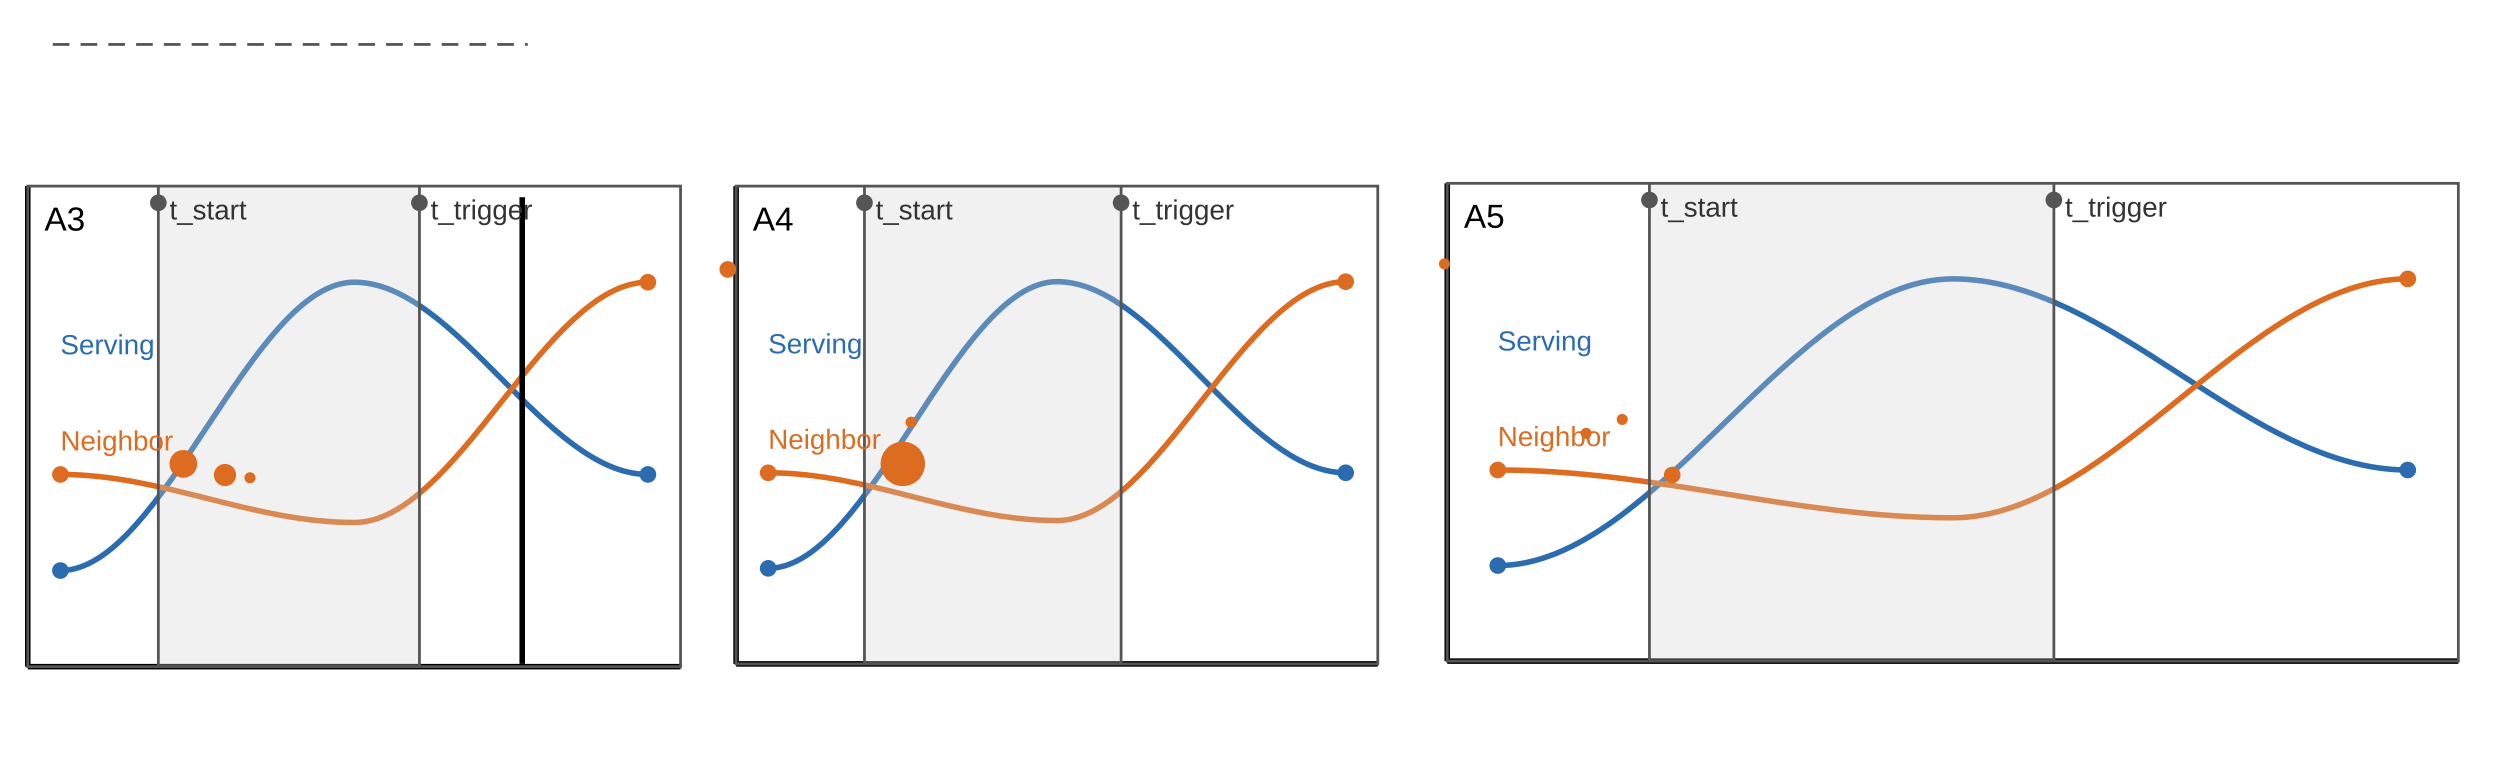
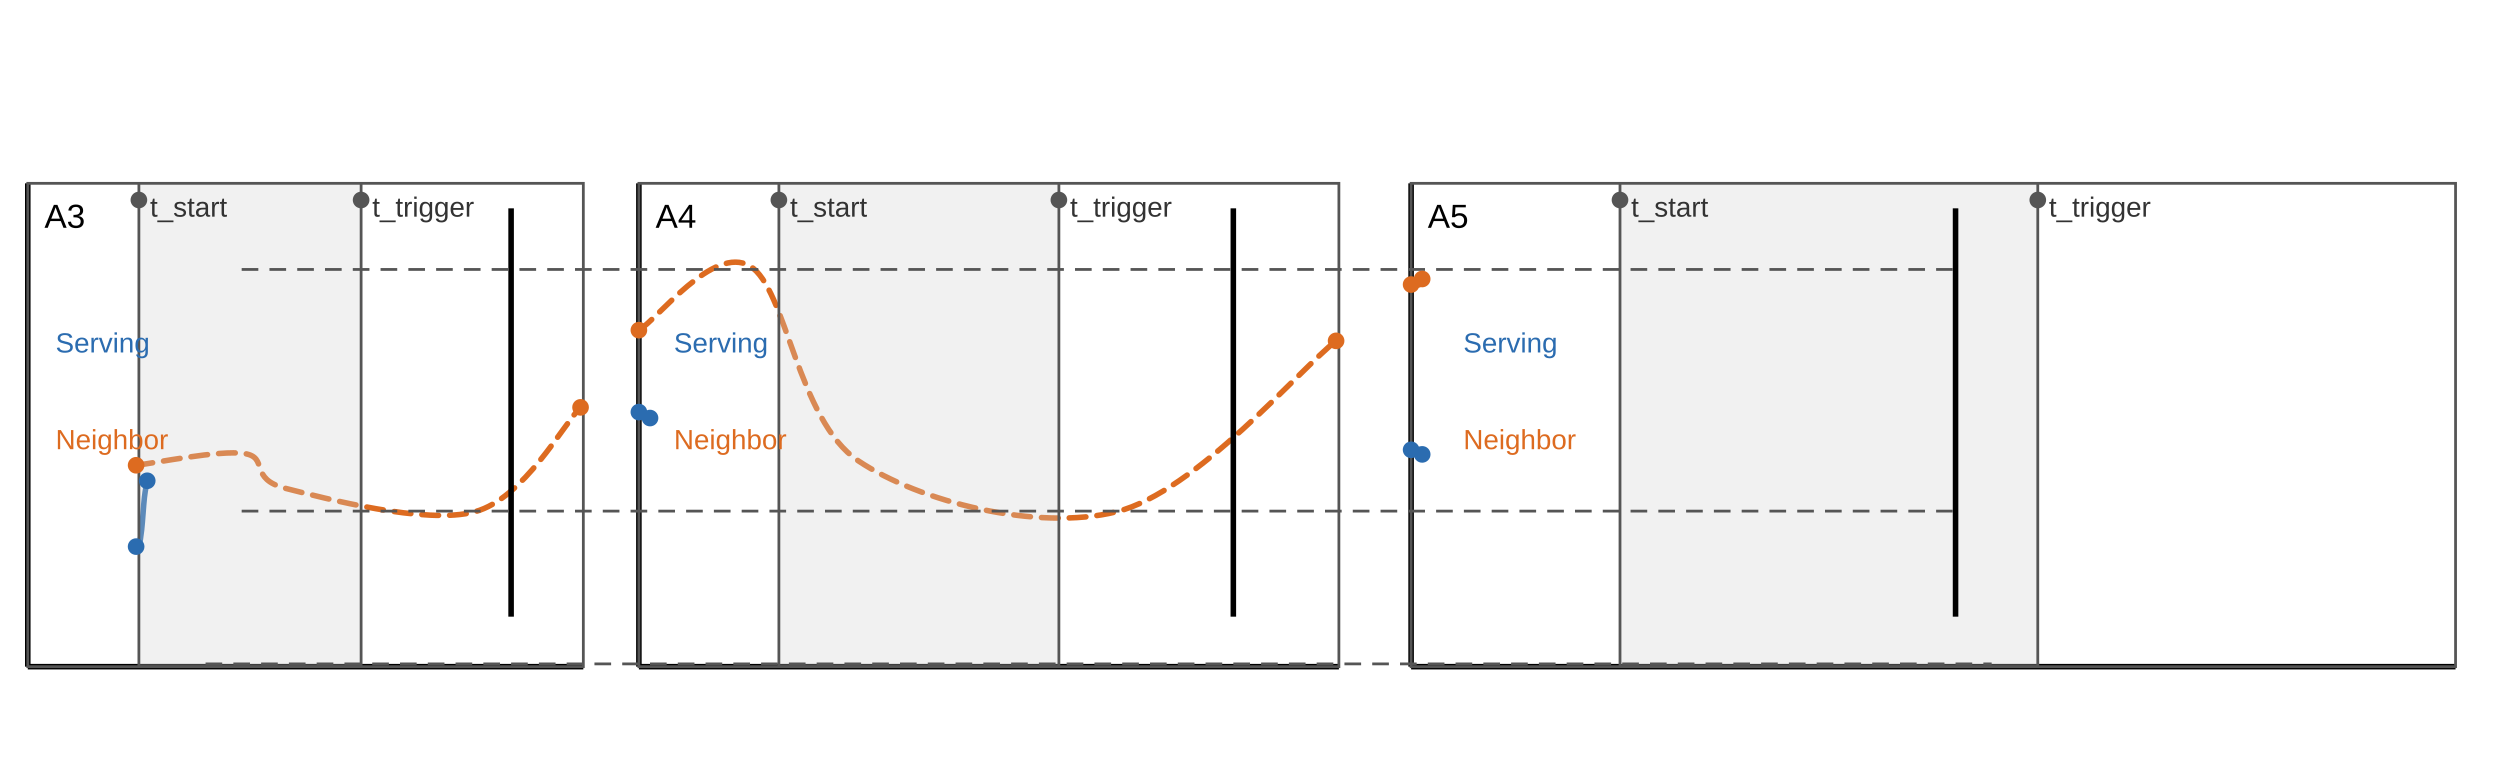
<svg xmlns="http://www.w3.org/2000/svg" baseProfile="full" height="280" version="1.1" width="900">
  <defs />
  <g id="figure_root">
    <g id="g_axes">
-       <line stroke="#000000" stroke-width="2" x1="10.0" x2="245.0" y1="240.0" y2="240.0" />
-       <line stroke="#000000" stroke-width="2" x1="10.0" x2="10.0" y1="240.0" y2="67.0" />
-       <line stroke="#000000" stroke-width="2" x1="265.0" x2="496.0" y1="239.0" y2="239.0" />
-       <line stroke="#000000" stroke-width="2" x1="265.0" x2="265.0" y1="239.0" y2="67.0" />
-       <line stroke="#000000" stroke-width="2" x1="521.0" x2="885.0" y1="238.0" y2="238.0" />
-       <line stroke="#000000" stroke-width="2" x1="521.0" x2="521.0" y1="238.0" y2="66.0" />
+       <line stroke="#000000" stroke-width="2" x1="10.0" x2="210.0" y1="240.0" y2="240.0" />
+       <line stroke="#000000" stroke-width="2" x1="10.0" x2="10.0" y1="240.0" y2="66.0" />
+       <line stroke="#000000" stroke-width="2" x1="230.0" x2="482.0" y1="240.0" y2="240.0" />
+       <line stroke="#000000" stroke-width="2" x1="230.0" x2="230.0" y1="240.0" y2="66.0" />
+       <line stroke="#000000" stroke-width="2" x1="508.0" x2="884.0" y1="240.0" y2="240.0" />
+       <line stroke="#000000" stroke-width="2" x1="508.0" x2="508.0" y1="240.0" y2="66.0" />
    </g>
    <g id="g_curves">
-       <path d="M 21.75 205.40 C 58.76 205.40 90.49 101.60 127.50 101.60 C 164.51 101.60 196.24 170.80 233.25 170.80" fill="none" id="curve_serving_A3" stroke="#2b6cb0" stroke-width="2" />
-       <path d="M 21.75 170.80 C 58.76 170.80 90.49 188.10 127.50 188.10 C 164.51 188.10 196.24 101.60 233.25 101.60" fill="none" id="curve_neighbor_A3" stroke="#dd6b20" stroke-width="2" />
-       <path d="M 276.55 204.60 C 312.93 204.60 344.12 101.40 380.50 101.40 C 416.88 101.40 448.07 170.20 484.45 170.20" fill="none" id="curve_serving_A4" stroke="#2b6cb0" stroke-width="2" />
-       <path d="M 276.55 170.20 C 312.93 170.20 344.12 187.40 380.50 187.40 C 416.88 187.40 448.07 101.40 484.45 101.40" fill="none" id="curve_neighbor_A4" stroke="#dd6b20" stroke-width="2" />
-       <path d="M 539.20 203.60 C 596.53 203.60 645.67 100.40 703.00 100.40 C 760.33 100.40 809.47 169.20 866.80 169.20" fill="none" id="curve_serving_A5" stroke="#2b6cb0" stroke-width="2" />
-       <path d="M 539.20 169.20 C 596.53 169.20 645.67 186.40 703.00 186.40 C 760.33 186.40 809.47 100.40 866.80 100.40" fill="none" id="curve_neighbor_A5" stroke="#dd6b20" stroke-width="2" />
+       <path d="M 49.00 196.78 C 49.17 196.78 49.67 197.80 50.00 196.78 C 50.33 195.75 50.67 193.60 51.00 190.64 C 51.33 187.67 51.67 181.92 52.00 179.00 C 52.33 176.07 52.83 174.07 53.00 173.08" fill="none" id="curve_serving_A3" stroke="#2b6cb0" stroke-width="2" />
+       <path class="dashed" d="M 49.00 167.49 C 55.50 166.79 79.00 161.89 88.00 163.28 C 97.00 164.68 89.17 172.37 103.00 175.86 C 116.83 179.35 153.33 189.08 171.00 184.22 C 188.67 179.35 202.67 152.91 209.00 146.65" fill="none" id="curve_neighbor_A3" stroke="#dd6b20" stroke-dasharray="6,4" stroke-linecap="round" stroke-width="2" />
+       <path d="M 230.00 148.35 C 230.17 148.35 230.68 148.35 231.01 148.35 C 231.34 148.35 231.66 148.00 231.99 148.35 C 232.32 148.71 232.66 150.14 233.00 150.49 C 233.33 150.85 233.84 150.49 234.01 150.49" fill="none" id="curve_serving_A4" stroke="#2b6cb0" stroke-width="2" />
+       <path class="dashed" d="M 230.00 118.86 C 236.67 115.02 256.83 87.95 269.99 95.79 C 283.16 103.63 287.00 151.17 309.00 165.91 C 331.00 180.65 373.33 191.42 401.99 184.22 C 430.65 177.01 467.82 132.96 480.99 122.71" fill="none" id="curve_neighbor_A4" stroke="#dd6b20" stroke-dasharray="6,4" stroke-linecap="round" stroke-width="2" />
+       <path d="M 508.00 161.93 C 508.17 161.93 508.68 161.93 509.02 161.93 C 509.35 161.93 509.66 161.93 509.99 161.93 C 510.32 161.93 510.68 161.65 511.01 161.93 C 511.34 162.20 511.82 163.30 511.99 163.58" fill="none" id="curve_serving_A5" stroke="#2b6cb0" stroke-width="2" />
+       <path class="dashed" d="M 508.00 102.44 C 508.17 102.44 508.68 102.44 509.02 102.44 C 509.35 102.44 509.66 102.44 509.99 102.44 C 510.32 102.44 510.68 102.77 511.01 102.44 C 511.34 102.10 511.82 100.77 511.99 100.43" fill="none" id="curve_neighbor_A5" stroke="#dd6b20" stroke-dasharray="6,4" stroke-linecap="round" stroke-width="2" />
    </g>
    <g id="g_annotations">
-       <rect fill="#d0d0d0" fill-opacity="0.3" height="173.0" width="94.0" x="57.0" y="67.0" />
-       <line stroke="#555555" stroke-width="1" x1="57.0" x2="57.0" y1="240.0" y2="67.0" />
-       <line stroke="#555555" stroke-width="1" x1="151.0" x2="151.0" y1="240.0" y2="67.0" />
-       <rect fill="#d0d0d0" fill-opacity="0.3" height="172.0" width="92.4" x="311.2" y="67.0" />
-       <line stroke="#555555" stroke-width="1" x1="311.2" x2="311.2" y1="239.0" y2="67.0" />
-       <line stroke="#555555" stroke-width="1" x1="403.6" x2="403.6" y1="239.0" y2="67.0" />
-       <rect fill="#d0d0d0" fill-opacity="0.3" height="172.0" width="145.6" x="593.8" y="66.0" />
-       <line stroke="#555555" stroke-width="1" x1="593.8" x2="593.8" y1="238.0" y2="66.0" />
-       <line stroke="#555555" stroke-width="1" x1="739.4" x2="739.4" y1="238.0" y2="66.0" />
-       <line id="geom_line_00" stroke="#000000" stroke-width="2.0" x1="188.0" x2="188.0" y1="71.0" y2="239.0" />
-       <line class="dashed" id="geom_line_01" stroke="#555555" stroke-dasharray="6,4" stroke-width="1.0" x1="19.0" x2="190.0" y1="16.0" y2="16.0" />
-       <rect fill="none" height="172.0" id="geom_rect_00" stroke="#555555" stroke-width="1.0" width="364.0" x="521.0" y="66.0" />
-       <rect fill="none" height="173.0" id="geom_rect_01" stroke="#555555" stroke-width="1.0" width="235.0" x="10.0" y="67.0" />
-       <rect fill="none" height="172.0" id="geom_rect_02" stroke="#555555" stroke-width="1.0" width="231.0" x="265.0" y="67.0" />
+       <rect fill="#d0d0d0" fill-opacity="0.3" height="174.0" width="80.0" x="50.0" y="66.0" />
+       <line stroke="#555555" stroke-width="1" x1="50.0" x2="50.0" y1="240.0" y2="66.0" />
+       <line stroke="#555555" stroke-width="1" x1="130.0" x2="130.0" y1="240.0" y2="66.0" />
+       <rect fill="#d0d0d0" fill-opacity="0.3" height="174.0" width="100.8" x="280.4" y="66.0" />
+       <line stroke="#555555" stroke-width="1" x1="280.4" x2="280.4" y1="240.0" y2="66.0" />
+       <line stroke="#555555" stroke-width="1" x1="381.2" x2="381.2" y1="240.0" y2="66.0" />
+       <rect fill="#d0d0d0" fill-opacity="0.3" height="174.0" width="150.4" x="583.2" y="66.0" />
+       <line stroke="#555555" stroke-width="1" x1="583.2" x2="583.2" y1="240.0" y2="66.0" />
+       <line stroke="#555555" stroke-width="1" x1="733.6" x2="733.6" y1="240.0" y2="66.0" />
+       <line id="geom_line_00" stroke="#000000" stroke-width="2.0" x1="184.0" x2="184.0" y1="75.0" y2="222.0" />
+       <line id="geom_line_01" stroke="#000000" stroke-width="2.0" x1="444.0" x2="444.0" y1="75.0" y2="222.0" />
+       <line id="geom_line_02" stroke="#000000" stroke-width="2.0" x1="704.0" x2="704.0" y1="75.0" y2="222.0" />
+       <line class="dashed" id="geom_line_03" stroke="#555555" stroke-dasharray="6,4" stroke-width="1.0" x1="87.0" x2="704.0" y1="97.0" y2="97.0" />
+       <line class="dashed" id="geom_line_04" stroke="#555555" stroke-dasharray="6,4" stroke-width="1.0" x1="87.0" x2="704.0" y1="184.0" y2="184.0" />
+       <line class="dashed" id="geom_line_05" stroke="#555555" stroke-dasharray="6,4" stroke-width="1.0" x1="74.0" x2="717.0" y1="239.0" y2="239.0" />
+       <rect fill="none" height="174.0" id="geom_rect_00" stroke="#555555" stroke-width="1.0" width="200.0" x="10.0" y="66.0" />
+       <rect fill="none" height="174.0" id="geom_rect_01" stroke="#555555" stroke-width="1.0" width="252.0" x="230.0" y="66.0" />
+       <rect fill="none" height="174.0" id="geom_rect_02" stroke="#555555" stroke-width="1.0" width="376.0" x="508.0" y="66.0" />
    </g>
    <g id="g_text">
-       <text fill="#333333" font-family="Arial, sans-serif" font-size="10" id="txt_t_start_A3" text-anchor="start" x="61.0" y="79.0">t_start</text>
-       <text fill="#333333" font-family="Arial, sans-serif" font-size="10" id="txt_t_trigger_A3" text-anchor="start" x="155.0" y="79.0">t_trigger</text>
-       <text fill="#000000" font-family="Arial, sans-serif" font-size="12" id="txt_panel_A3" text-anchor="start" x="16.0" y="83.0">A3</text>
-       <text fill="#2b6cb0" font-family="Arial, sans-serif" font-size="10" id="txt_serving_A3" text-anchor="start" x="21.75" y="127.55">Serving</text>
-       <text fill="#dd6b20" font-family="Arial, sans-serif" font-size="10" id="txt_neighbor_A3" text-anchor="start" x="21.75" y="162.15">Neighbor</text>
-       <text fill="#333333" font-family="Arial, sans-serif" font-size="10" id="txt_t_start_A4" text-anchor="start" x="315.2" y="79.0">t_start</text>
-       <text fill="#333333" font-family="Arial, sans-serif" font-size="10" id="txt_t_trigger_A4" text-anchor="start" x="407.6" y="79.0">t_trigger</text>
-       <text fill="#000000" font-family="Arial, sans-serif" font-size="12" id="txt_panel_A4" text-anchor="start" x="271.0" y="83.0">A4</text>
-       <text fill="#2b6cb0" font-family="Arial, sans-serif" font-size="10" id="txt_serving_A4" text-anchor="start" x="276.55" y="127.2">Serving</text>
-       <text fill="#dd6b20" font-family="Arial, sans-serif" font-size="10" id="txt_neighbor_A4" text-anchor="start" x="276.55" y="161.6">Neighbor</text>
-       <text fill="#333333" font-family="Arial, sans-serif" font-size="10" id="txt_t_start_A5" text-anchor="start" x="597.8" y="78.0">t_start</text>
-       <text fill="#333333" font-family="Arial, sans-serif" font-size="10" id="txt_t_trigger_A5" text-anchor="start" x="743.4" y="78.0">t_trigger</text>
-       <text fill="#000000" font-family="Arial, sans-serif" font-size="12" id="txt_panel_A5" text-anchor="start" x="527.0" y="82.0">A5</text>
-       <text fill="#2b6cb0" font-family="Arial, sans-serif" font-size="10" id="txt_serving_A5" text-anchor="start" x="539.2" y="126.2">Serving</text>
-       <text fill="#dd6b20" font-family="Arial, sans-serif" font-size="10" id="txt_neighbor_A5" text-anchor="start" x="539.2" y="160.6">Neighbor</text>
+       <text fill="#333333" font-family="Arial, sans-serif" font-size="10" id="txt_t_start_A3" text-anchor="start" x="54.0" y="78.0">t_start</text>
+       <text fill="#333333" font-family="Arial, sans-serif" font-size="10" id="txt_t_trigger_A3" text-anchor="start" x="134.0" y="78.0">t_trigger</text>
+       <text fill="#000000" font-family="Arial, sans-serif" font-size="12" id="txt_panel_A3" text-anchor="start" x="16.0" y="82.0">A3</text>
+       <text fill="#2b6cb0" font-family="Arial, sans-serif" font-size="10" id="txt_serving_A3" text-anchor="start" x="20.0" y="126.9">Serving</text>
+       <text fill="#dd6b20" font-family="Arial, sans-serif" font-size="10" id="txt_neighbor_A3" text-anchor="start" x="20.0" y="161.7">Neighbor</text>
+       <text fill="#333333" font-family="Arial, sans-serif" font-size="10" id="txt_t_start_A4" text-anchor="start" x="284.4" y="78.0">t_start</text>
+       <text fill="#333333" font-family="Arial, sans-serif" font-size="10" id="txt_t_trigger_A4" text-anchor="start" x="385.2" y="78.0">t_trigger</text>
+       <text fill="#000000" font-family="Arial, sans-serif" font-size="12" id="txt_panel_A4" text-anchor="start" x="236.0" y="82.0">A4</text>
+       <text fill="#2b6cb0" font-family="Arial, sans-serif" font-size="10" id="txt_serving_A4" text-anchor="start" x="242.6" y="126.9">Serving</text>
+       <text fill="#dd6b20" font-family="Arial, sans-serif" font-size="10" id="txt_neighbor_A4" text-anchor="start" x="242.6" y="161.7">Neighbor</text>
+       <text fill="#333333" font-family="Arial, sans-serif" font-size="10" id="txt_t_start_A5" text-anchor="start" x="587.2" y="78.0">t_start</text>
+       <text fill="#333333" font-family="Arial, sans-serif" font-size="10" id="txt_t_trigger_A5" text-anchor="start" x="737.6" y="78.0">t_trigger</text>
+       <text fill="#000000" font-family="Arial, sans-serif" font-size="12" id="txt_panel_A5" text-anchor="start" x="514.0" y="82.0">A5</text>
+       <text fill="#2b6cb0" font-family="Arial, sans-serif" font-size="10" id="txt_serving_A5" text-anchor="start" x="526.8" y="126.9">Serving</text>
+       <text fill="#dd6b20" font-family="Arial, sans-serif" font-size="10" id="txt_neighbor_A5" text-anchor="start" x="526.8" y="161.7">Neighbor</text>
    </g>
    <g id="g_markers">
-       <circle cx="57.0" cy="73.0" fill="#555555" r="3" />
-       <circle cx="151.0" cy="73.0" fill="#555555" r="3" />
-       <circle cx="21.75" cy="205.4" fill="#2b6cb0" r="3" />
-       <circle cx="233.25" cy="170.8" fill="#2b6cb0" r="3" />
-       <circle cx="21.75" cy="170.8" fill="#dd6b20" r="3" />
-       <circle cx="233.25" cy="101.6" fill="#dd6b20" r="3" />
-       <circle cx="311.2" cy="73.0" fill="#555555" r="3" />
-       <circle cx="403.6" cy="73.0" fill="#555555" r="3" />
-       <circle cx="276.55" cy="204.6" fill="#2b6cb0" r="3" />
-       <circle cx="484.45" cy="170.2" fill="#2b6cb0" r="3" />
-       <circle cx="276.55" cy="170.2" fill="#dd6b20" r="3" />
-       <circle cx="484.45" cy="101.4" fill="#dd6b20" r="3" />
-       <circle cx="593.8" cy="72.0" fill="#555555" r="3" />
-       <circle cx="739.4" cy="72.0" fill="#555555" r="3" />
-       <circle cx="539.2" cy="203.6" fill="#2b6cb0" r="3" />
-       <circle cx="866.8" cy="169.2" fill="#2b6cb0" r="3" />
-       <circle cx="539.2" cy="169.2" fill="#dd6b20" r="3" />
-       <circle cx="866.8" cy="100.4" fill="#dd6b20" r="3" />
-       <circle cx="520.0" cy="95.0" fill="#dd6b20" id="geom_marker_00" r="2.0" />
-       <circle cx="262.0" cy="97.0" fill="#dd6b20" id="geom_marker_01" r="3.0" />
-       <circle cx="584.0" cy="151.0" fill="#dd6b20" id="geom_marker_02" r="2.0" />
-       <circle cx="328.0" cy="152.0" fill="#dd6b20" id="geom_marker_03" r="2.0" />
-       <circle cx="571.0" cy="156.0" fill="#dd6b20" id="geom_marker_04" r="2.0" />
-       <circle cx="66.0" cy="167.0" fill="#dd6b20" id="geom_marker_05" r="5.0" />
-       <circle cx="325.0" cy="167.0" fill="#dd6b20" id="geom_marker_06" r="8.0" />
-       <circle cx="81.0" cy="171.0" fill="#dd6b20" id="geom_marker_07" r="4.0" />
-       <circle cx="602.0" cy="171.0" fill="#dd6b20" id="geom_marker_08" r="3.0" />
-       <circle cx="90.0" cy="172.0" fill="#dd6b20" id="geom_marker_09" r="2.0" />
+       <circle cx="50.0" cy="72.0" fill="#555555" r="3" />
+       <circle cx="130.0" cy="72.0" fill="#555555" r="3" />
+       <circle cx="49.0" cy="196.778" fill="#2b6cb0" r="3" />
+       <circle cx="53.0" cy="173.08" fill="#2b6cb0" r="3" />
+       <circle cx="49.0" cy="167.494" fill="#dd6b20" r="3" />
+       <circle cx="209.0" cy="146.649" fill="#dd6b20" r="3" />
+       <circle cx="280.4" cy="72.0" fill="#555555" r="3" />
+       <circle cx="381.2" cy="72.0" fill="#555555" r="3" />
+       <circle cx="230.0" cy="148.354" fill="#2b6cb0" r="3" />
+       <circle cx="234.007" cy="150.494" fill="#2b6cb0" r="3" />
+       <circle cx="230.0" cy="118.861" fill="#dd6b20" r="3" />
+       <circle cx="480.992" cy="122.707" fill="#dd6b20" r="3" />
+       <circle cx="583.2" cy="72.0" fill="#555555" r="3" />
+       <circle cx="733.6" cy="72.0" fill="#555555" r="3" />
+       <circle cx="508.0" cy="161.926" fill="#2b6cb0" r="3" />
+       <circle cx="511.986" cy="163.579" fill="#2b6cb0" r="3" />
+       <circle cx="508.0" cy="102.436" fill="#dd6b20" r="3" />
+       <circle cx="511.986" cy="100.435" fill="#dd6b20" r="3" />
    </g>
  </g>
</svg>
